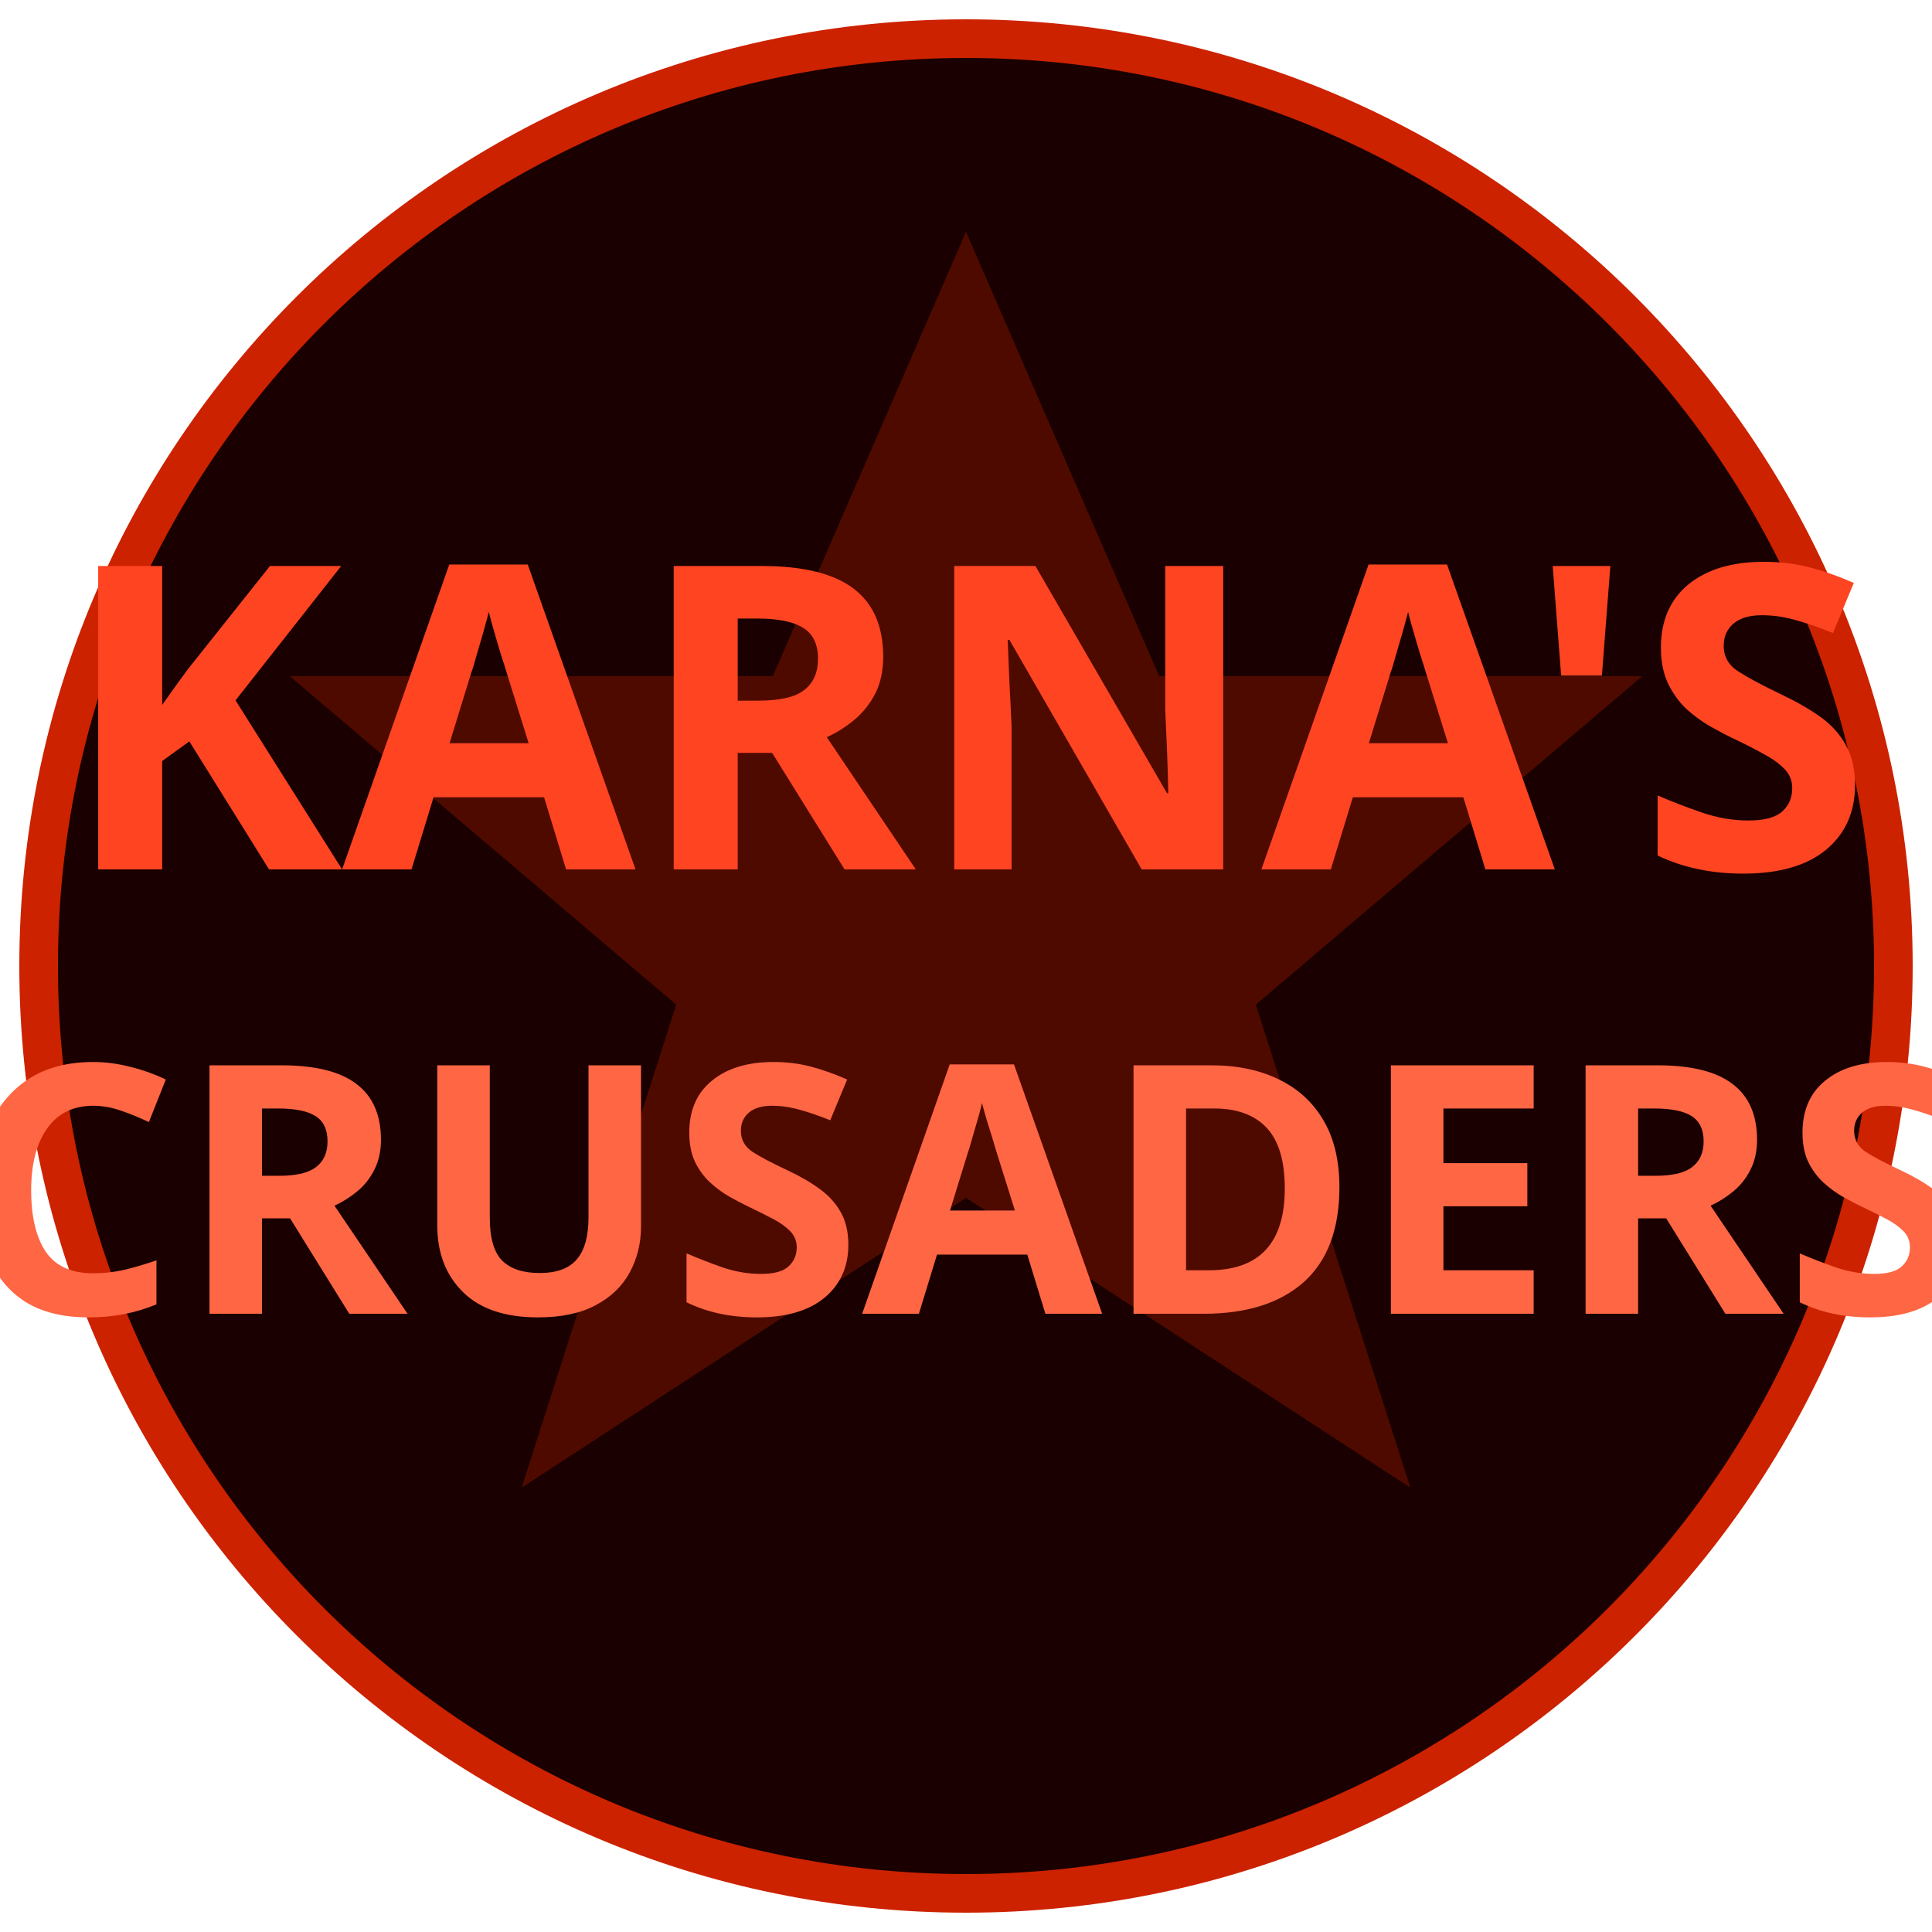
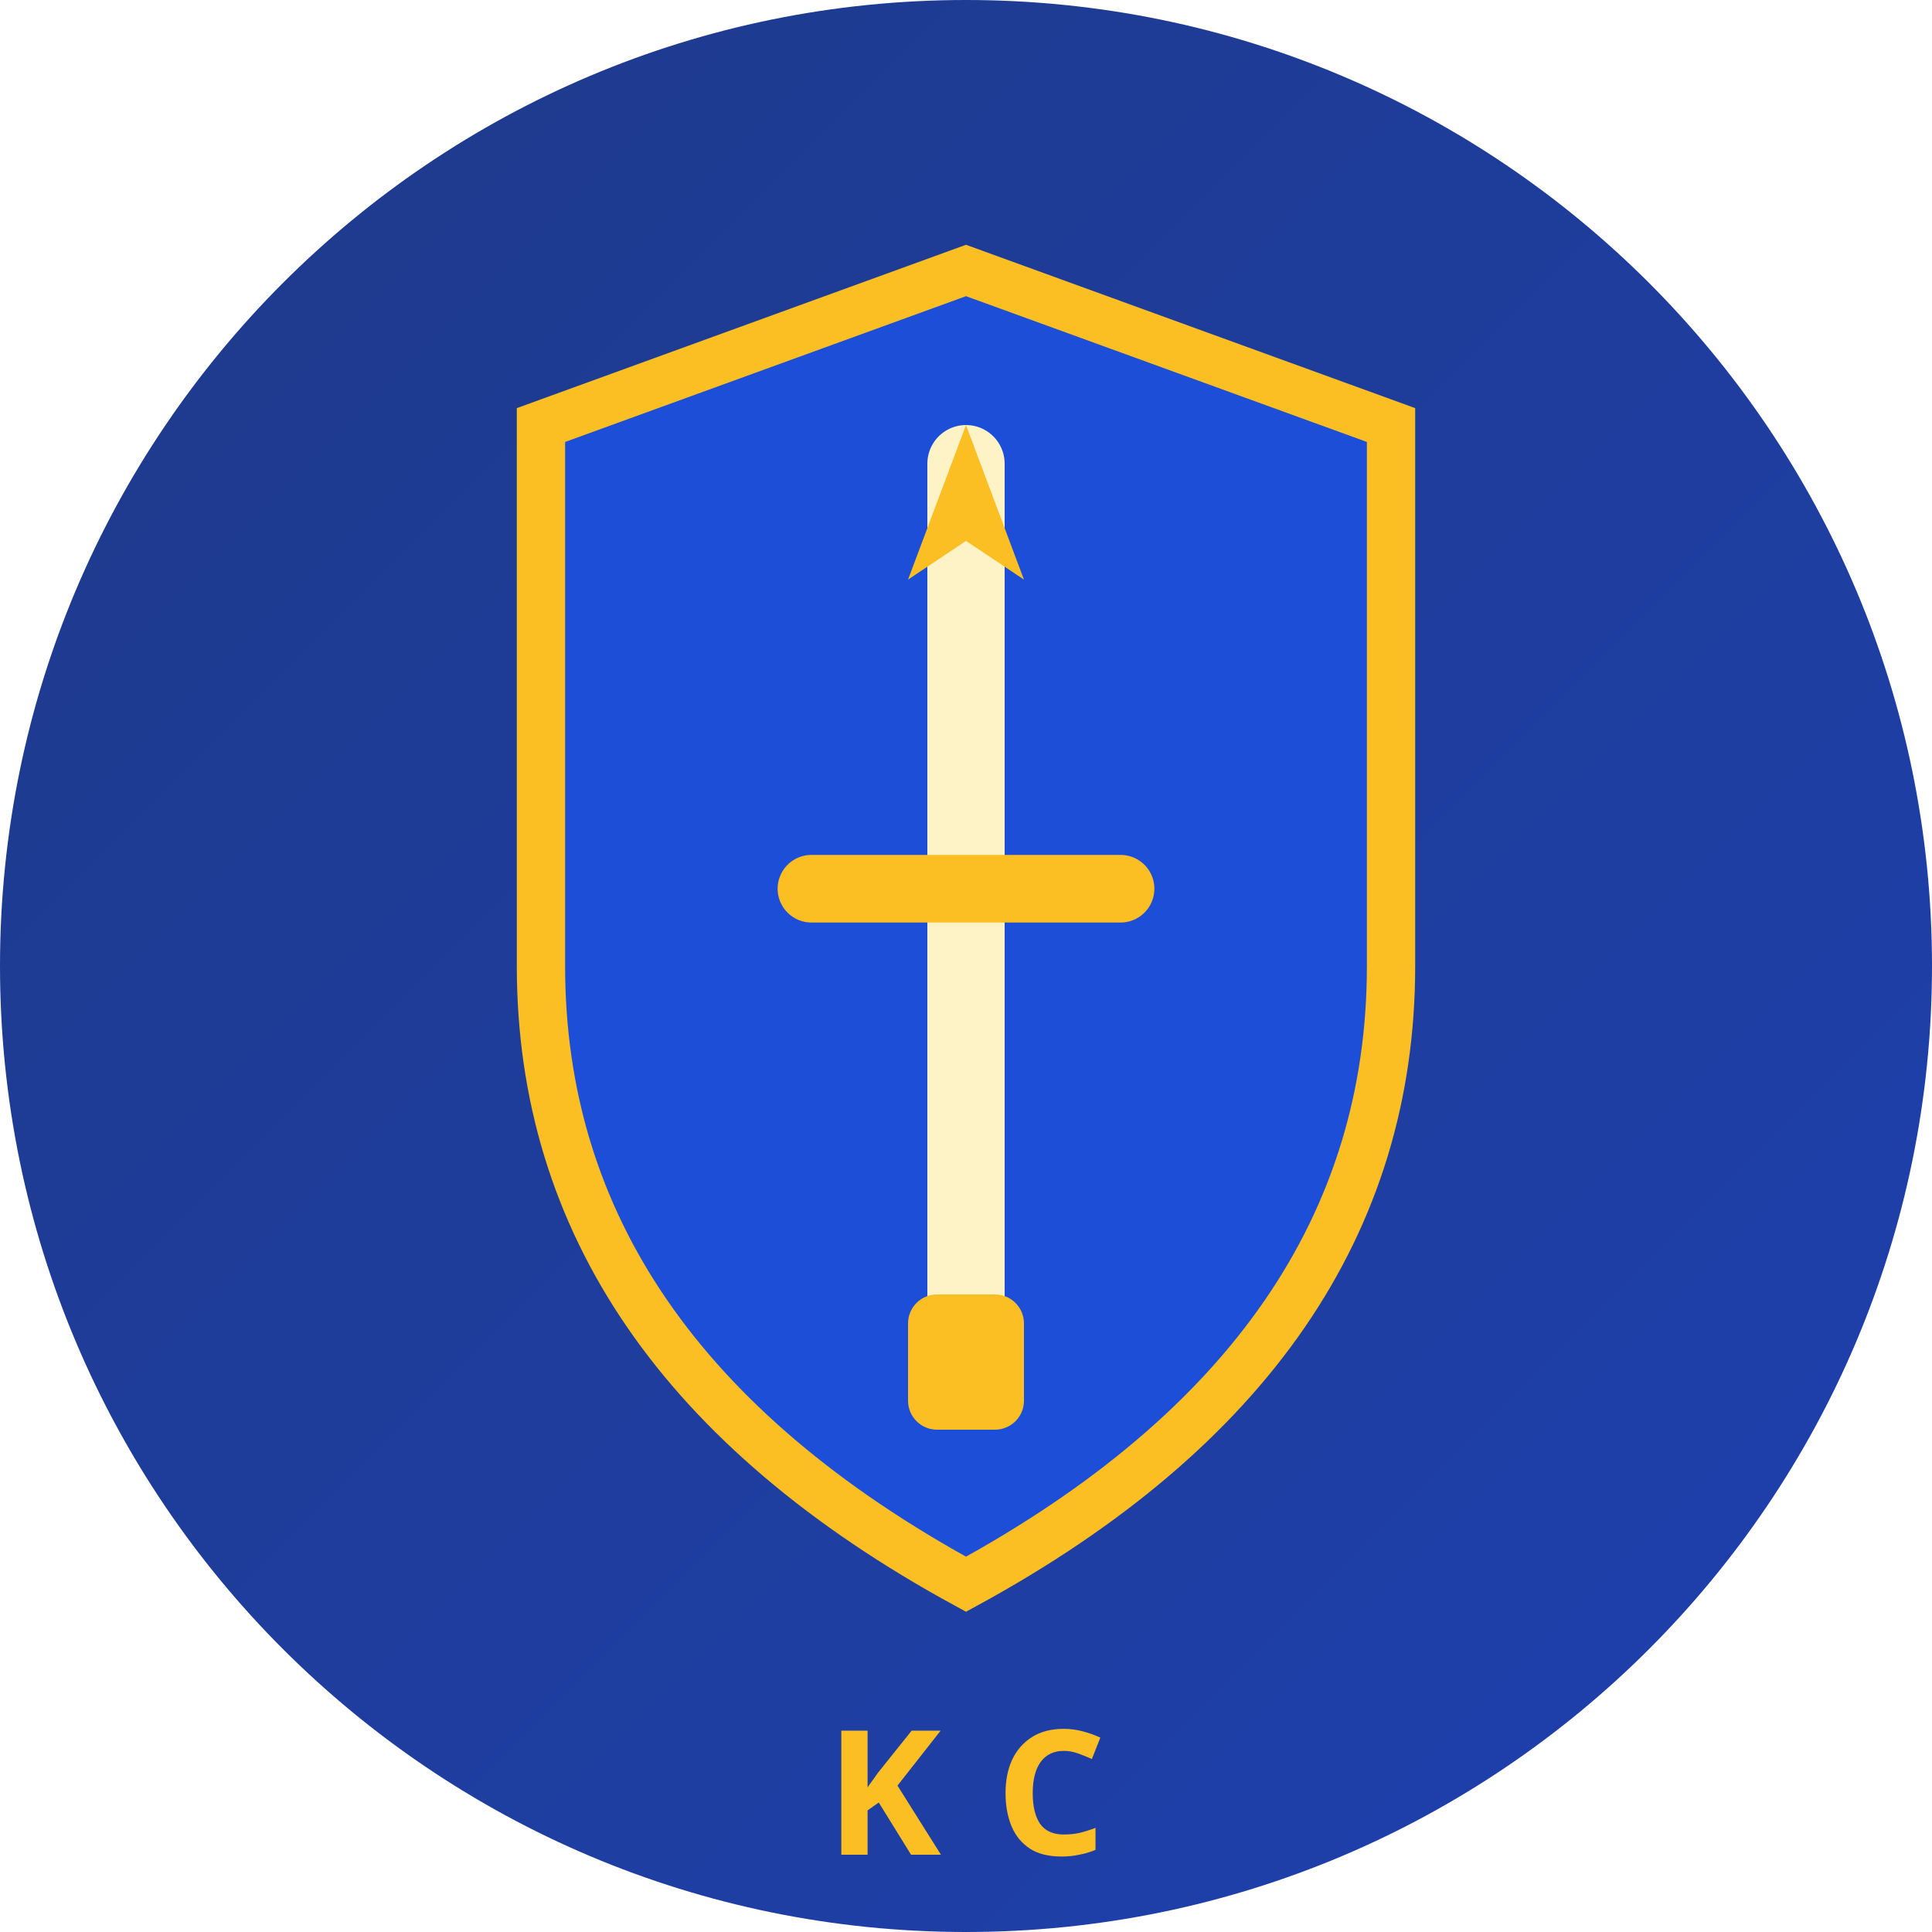
<svg xmlns="http://www.w3.org/2000/svg" viewBox="0 0 100 100">
-   <circle cx="50" cy="50" r="48" fill="#1a0000" stroke="#cc2200" stroke-width="2" />
-   <polygon points="50,12 60,35 85,35 65,52 73,77 50,62 27,77 35,52 15,35 40,35" fill="#cc2200" opacity="0.3" />
-   <text x="50" y="45" text-anchor="middle" font-family="Arial Black,sans-serif" font-size="22" font-weight="900" fill="#ff4422">KARNA'S</text>
-   <text x="50" y="68" text-anchor="middle" font-family="Arial Black,sans-serif" font-size="18" font-weight="900" fill="#ff6644">CRUSADERS</text>
+   <defs>
+     <linearGradient id="bg" x1="0%" y1="0%" x2="100%" y2="100%">
+       <stop offset="0%" stop-color="#1e3a8a" />
+       <stop offset="100%" stop-color="#1e40af" />
+     </linearGradient>
+   </defs>
+   <circle cx="50" cy="50" r="50" fill="url(#bg)" />
+   <path d="M50,14 L72,22 L72,50 Q72,70 50,82 Q28,70 28,50 L28,22 Z" fill="#1d4ed8" stroke="#fbbf24" stroke-width="2.5" />
+   <line x1="50" y1="24" x2="50" y2="68" stroke="#fef3c7" stroke-width="4" stroke-linecap="round" />
+   <line x1="42" y1="46" x2="58" y2="46" stroke="#fbbf24" stroke-width="3.5" stroke-linecap="round" />
+   <polygon points="50,22 53,30 50,28 47,30" fill="#fbbf24" />
+   <rect x="47" y="67" width="6" height="7" rx="1.5" fill="#fbbf24" />
+   <text x="50" y="96" text-anchor="middle" font-family="Arial Black,sans-serif" font-size="9" font-weight="900" fill="#fbbf24" letter-spacing="3">KC</text>
</svg>
